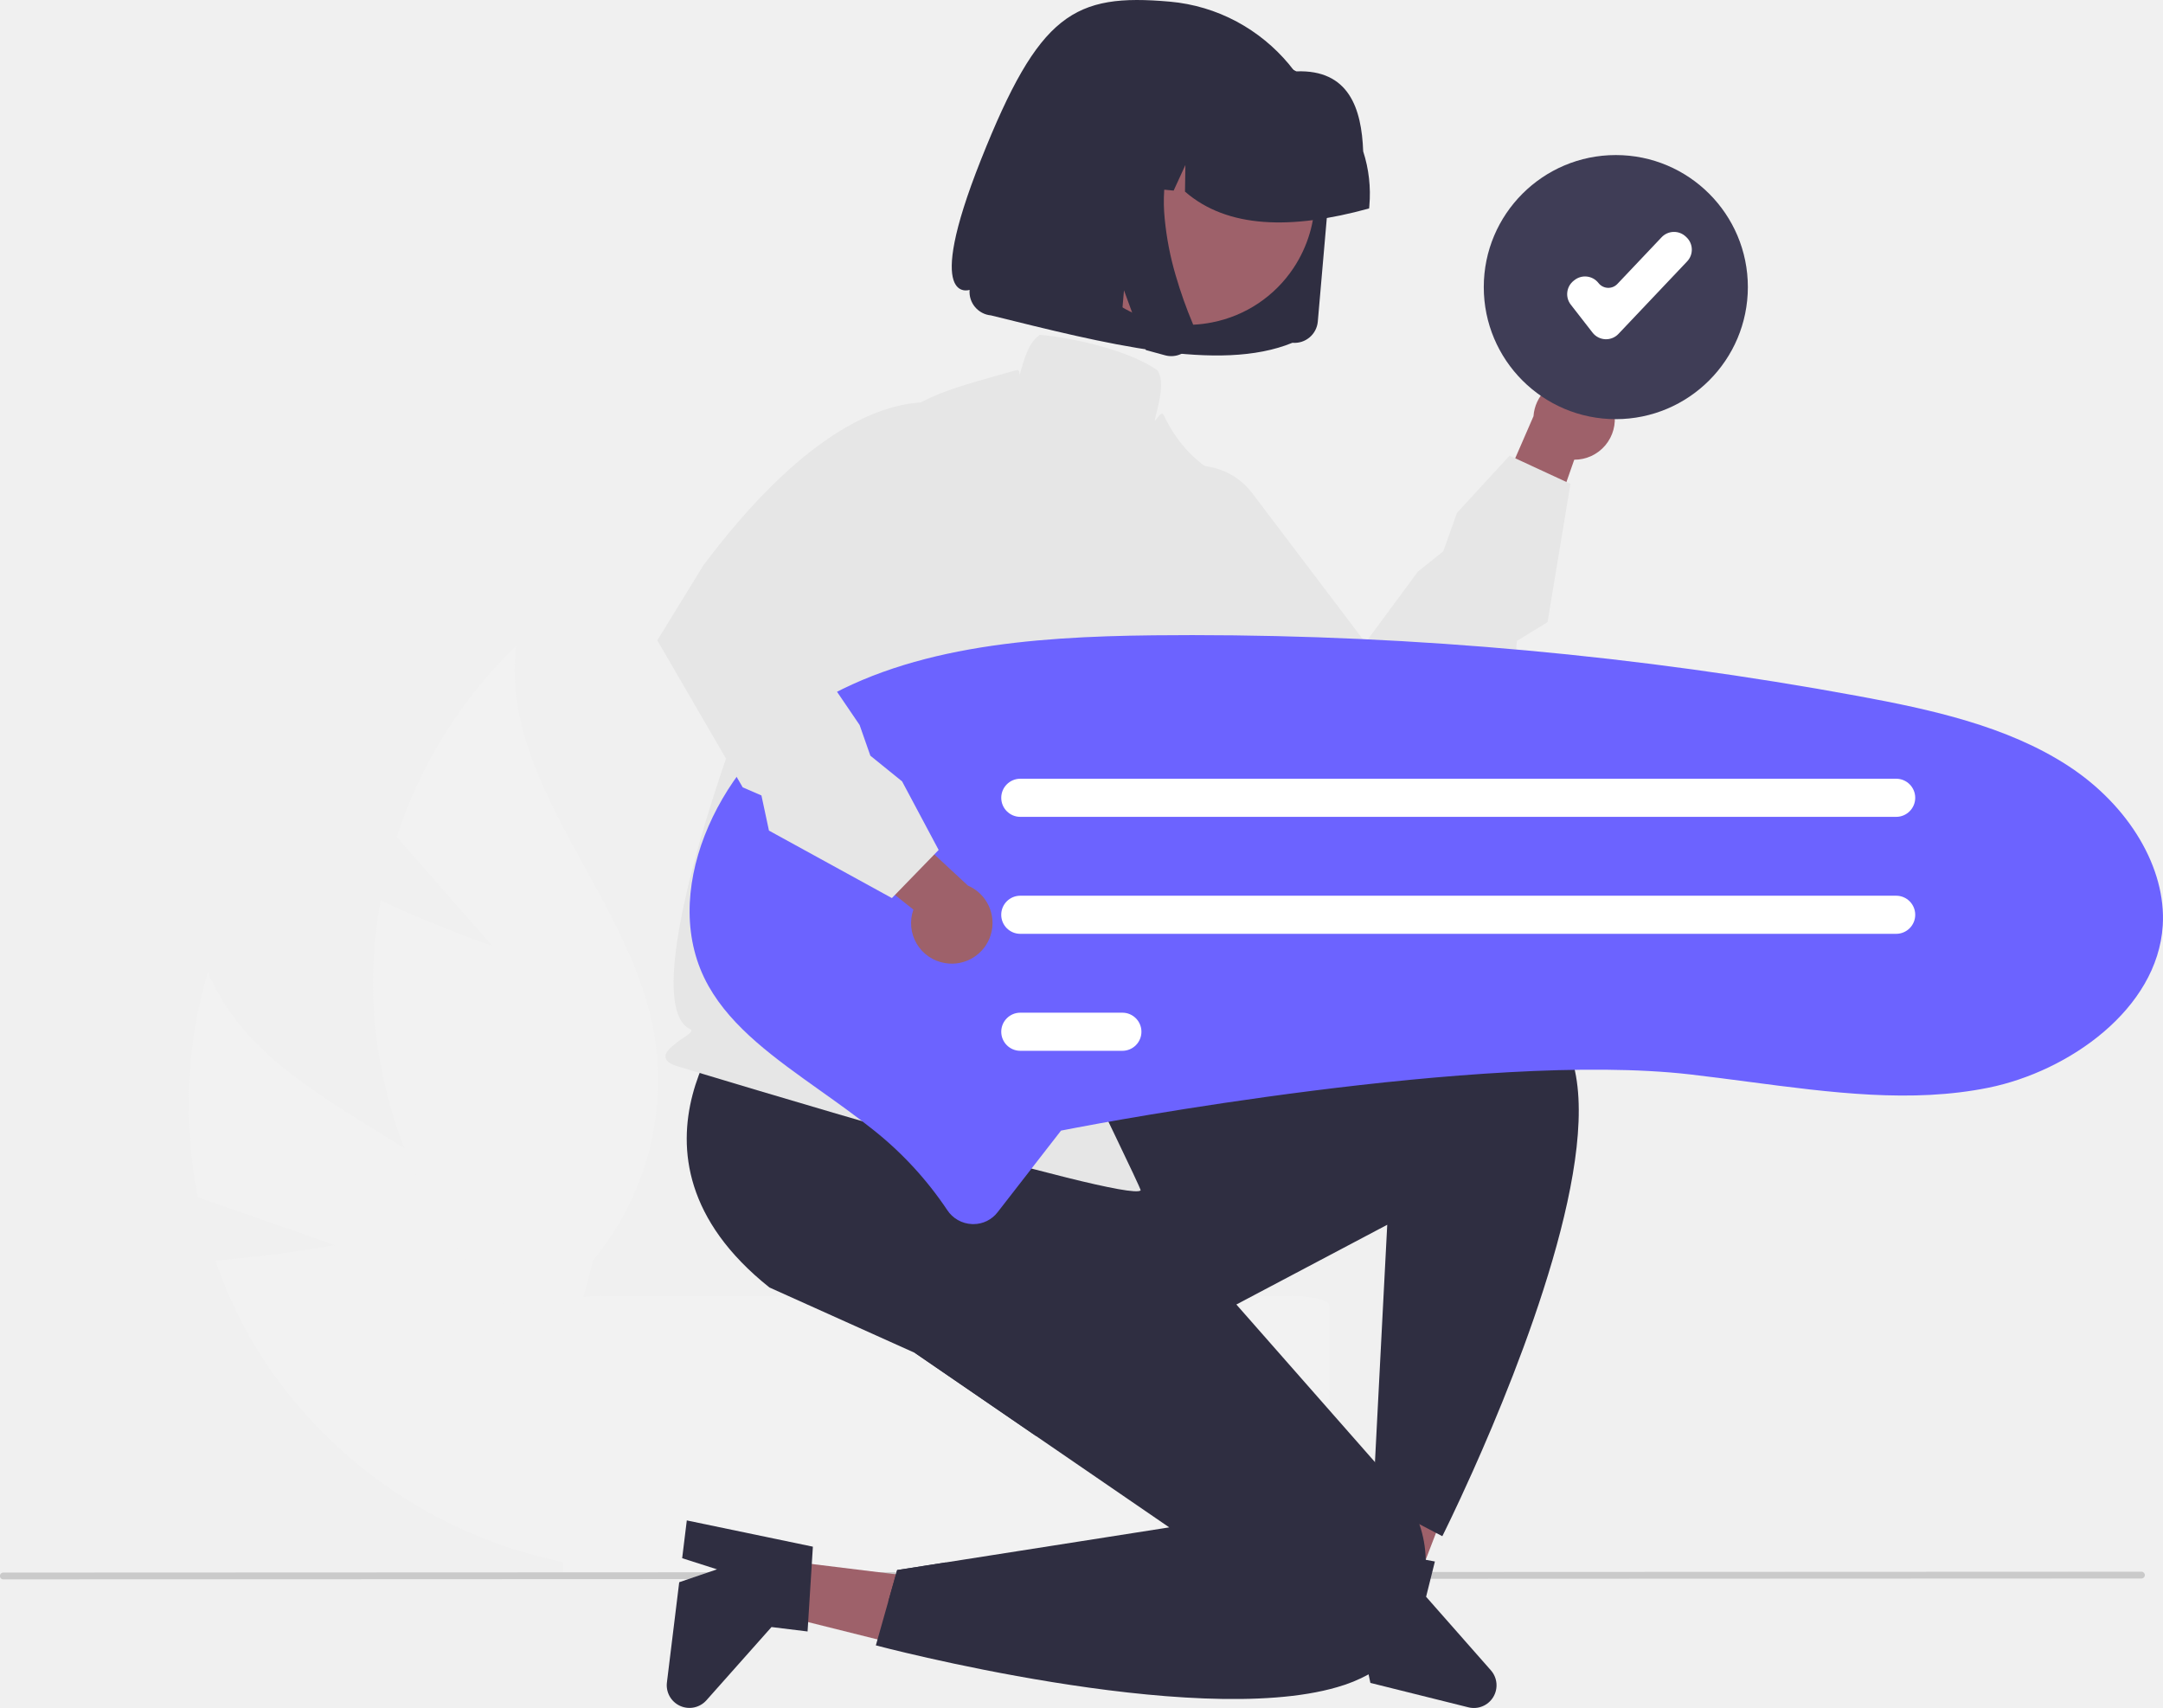
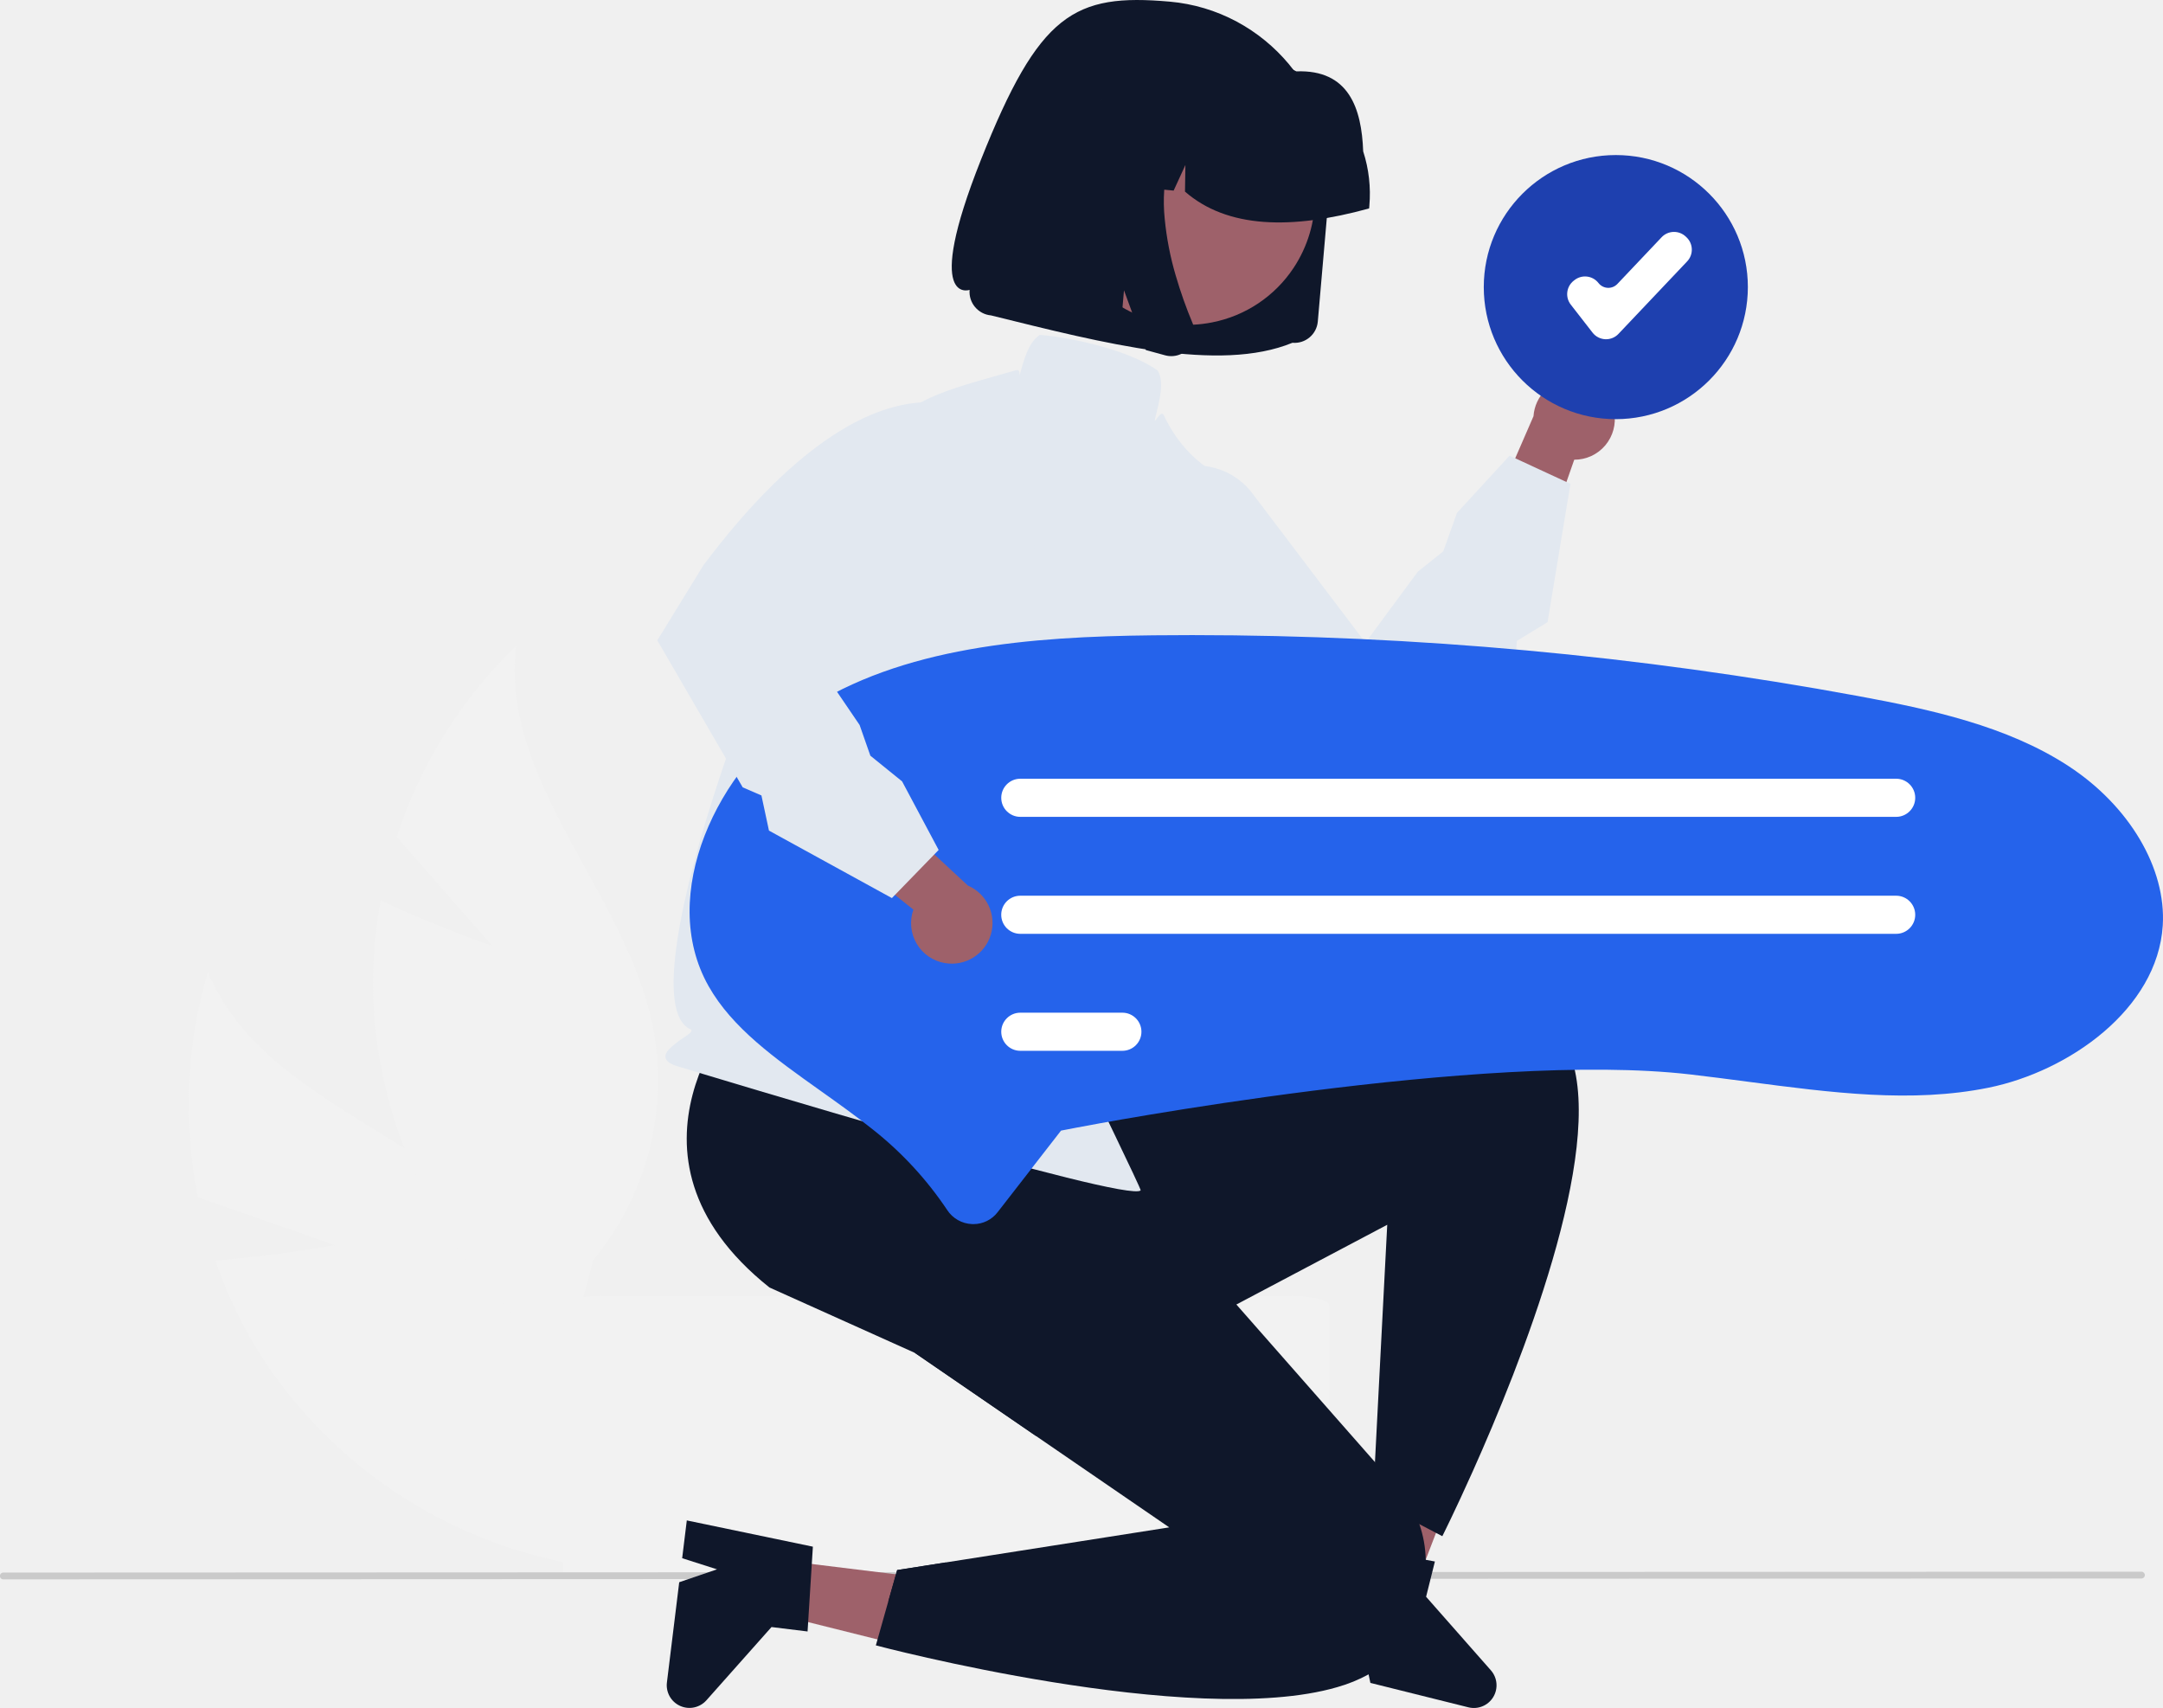
<svg xmlns="http://www.w3.org/2000/svg" data-name="Layer 1" width="757.448" height="598.078" viewBox="0 0 757.448 598.078">
  <path d="M338.61,586.941l-48-16.77a164.052,164.052,0,0,1,3.452-78.858c18.209,43.839,75.004,56.096,106.538,91.579a98.678,98.678,0,0,1,22.866,82.418l9.191,34.87a165.354,165.354,0,0,1-118.311-71.911,159.724,159.724,0,0,1-17.682-35.957C317.384,590.842,338.61,586.941,338.61,586.941Z" transform="translate(-221.2762 -150.9609)" fill="#f2f2f2" />
  <path d="M393.718,482.241l-33.52-38.232a164.053,164.053,0,0,1,41.835-66.936c-5.738,47.123,37.659,85.756,47.633,132.167a98.678,98.678,0,0,1-20.681,82.994L419.814,627.11A165.354,165.354,0,0,1,352.25,506.264a159.724,159.724,0,0,1,2.316-40.003C373.323,475.185,393.718,482.241,393.718,482.241Z" transform="translate(-221.2762 -150.9609)" fill="#f2f2f2" />
  <path d="M673.779,604.792H431.42c-7.121,0-12.912,1.434-12.912,3.205v94.795H686.724V607.997C686.724,606.225,680.934,604.792,673.779,604.792Z" transform="translate(-221.2762 -150.9609)" fill="#f2f2f2" />
  <path d="M971.217,703.693l-748.75.307a1.191,1.191,0,1,1,0-2.381l748.75-.307a1.191,1.191,0,0,1,0,2.381Z" transform="translate(-221.2762 -150.9609)" fill="#cacaca" />
  <polygon points="271.281 546.06 269.016 564.511 339.105 582.027 342.448 554.795 271.281 546.06" fill="#9e616a" />
-   <path d="M505.933,692.551l-1.859,29.693-12.629-1.55-22.795,25.649a7.948,7.948,0,0,1-13.83-6.248l4.307-35.094,13.235-4.516-12.202-3.895,1.624-13.232Z" transform="translate(-221.2762 -150.9609)" fill="#2f2e41" />
+   <path d="M505.933,692.551l-1.859,29.693-12.629-1.55-22.795,25.649a7.948,7.948,0,0,1-13.83-6.248l4.307-35.094,13.235-4.516-12.202-3.895,1.624-13.232Z" transform="translate(-221.2762 -150.9609)" fill="#0F172A" />
  <polygon points="476.038 555.143 494.076 559.638 519.999 492.205 493.377 485.57 476.038 555.143" fill="#9e616a" />
-   <path d="M743.354,735.842l-22.68-25.75,3.08-12.35-3.21-.6h-.02l-20.04-3.74-5.98-1.12-14.5,42.7,12.94,3.23,5.35-11.64,2.24,10.69.63,2.99,34.31,8.55a7.943,7.943,0,0,0,7.88-12.96Z" transform="translate(-221.2762 -150.9609)" fill="#2f2e41" />
-   <path d="M545.964,699.092l6.54-1.03c-7.02,7.31-13.76,12.14-20.16,13.64l3.1-10.96Z" transform="translate(-221.2762 -150.9609)" fill="#2f2e41" />
-   <path d="M737.004,666.182c-6.19,13.84-10.65,22.7-10.65,22.7l-2.21-1.16-5.82-3.05-13.86-7.27-2.38-1.25.68-13.22,3.02-58.46,1.28-24.64-52.83,27.92-62.51,33.04q-3.84,6.69-7.63,13.02l-42.47-29.13,43.1-62.89,25.12-11.74-5.42-1.05a39.775,39.775,0,0,1,4.68-5.59l1.9-1.07s119.53-65.84,153.92-32.08a27.353,27.353,0,0,1,6.5,10.71C783.214,554.832,753.764,628.742,737.004,666.182Z" transform="translate(-221.2762 -150.9609)" fill="#2f2e41" />
-   <path d="M710.704,728.112a27.8,27.8,0,0,1-10.17,9.15,52.373,52.373,0,0,1-10.96,4.47c-50.68,14.81-161.59-14.62-161.59-14.62l4.36-15.41,3.1-10.96,10.52-1.65,6.54-1.03,78.22-12.27-21.55-14.78-25.08-17.2-42.47-29.13-50.9-22.89c-59-47-9.6-99.7-9.6-99.7l33.02-23.4,10.72-7.6,65.86,33.7,19.12,45.26,5.88,13.91,38.51,43.79,48.53,55.18.38.43a34.823,34.823,0,0,1,3.95,3.5c.45.44.92.93,1.4,1.46a46.907,46.907,0,0,1,9.83,16.35,40.85,40.85,0,0,1,2.22,12.42.045.045,0,0,1,0,.05C720.764,705.952,718.234,716.342,710.704,728.112Z" transform="translate(-221.2762 -150.9609)" fill="#2f2e41" />
-   <path d="M458.549,524.335c-2.626-.793-3.963-1.759-4.207-3.037-.358-1.877,1.752-3.55,4.196-5.489,1.704-1.351,6.2-3.702,4.556-4.425-24.918-10.971,35.662-166.73,53.24-184.429,3.572-3.596,3.146-10.897,7.906-17.392,13.002-17.739,24.41-20.953,47.136-27.354q2.767-.78,5.766-1.633c2.587-.738-.14,6.61,1.208,1.683,1.499-5.475,3.048-11.137,6.769-13.845l.242-.177.299.019c6.886.456,29.37,4.23,40.902,12.372l.159.114.093.171c2.126,3.965.622,9.949-.832,15.734-1.195,4.75,1.678-2.765,2.821-.324,8.74,18.661,23.767,22.886,23.919,22.929l.747.202-.149.758c3.928,20.368-23.015,83.47-28.84,125.962-5.918,43.17,27.817,91.79-21.757,83.617.114.375,18.296,37.703,18,38C616.216,572.306,468.448,527.324,458.549,524.335Zm150.964,53.191Z" transform="translate(-221.2762 -150.9609)" fill="#e6e6e6" />
+   <path d="M743.354,735.842l-22.68-25.75,3.08-12.35-3.21-.6h-.02l-20.04-3.74-5.98-1.12-14.5,42.7,12.94,3.23,5.35-11.64,2.24,10.69.63,2.99,34.31,8.55a7.943,7.943,0,0,0,7.88-12.96Z" transform="translate(-221.2762 -150.9609)" fill="#0F172A" />
+   <path d="M545.964,699.092l6.54-1.03c-7.02,7.31-13.76,12.14-20.16,13.64l3.1-10.96Z" transform="translate(-221.2762 -150.9609)" fill="#0F172A" />
+   <path d="M737.004,666.182c-6.19,13.84-10.65,22.7-10.65,22.7l-2.21-1.16-5.82-3.05-13.86-7.27-2.38-1.25.68-13.22,3.02-58.46,1.28-24.64-52.83,27.92-62.51,33.04q-3.84,6.69-7.63,13.02l-42.47-29.13,43.1-62.89,25.12-11.74-5.42-1.05a39.775,39.775,0,0,1,4.68-5.59l1.9-1.07s119.53-65.84,153.92-32.08a27.353,27.353,0,0,1,6.5,10.71C783.214,554.832,753.764,628.742,737.004,666.182Z" transform="translate(-221.2762 -150.9609)" fill="#0F172A" />
+   <path d="M710.704,728.112a27.8,27.8,0,0,1-10.17,9.15,52.373,52.373,0,0,1-10.96,4.47c-50.68,14.81-161.59-14.62-161.59-14.62l4.36-15.41,3.1-10.96,10.52-1.65,6.54-1.03,78.22-12.27-21.55-14.78-25.08-17.2-42.47-29.13-50.9-22.89c-59-47-9.6-99.7-9.6-99.7l33.02-23.4,10.72-7.6,65.86,33.7,19.12,45.26,5.88,13.91,38.51,43.79,48.53,55.18.38.43a34.823,34.823,0,0,1,3.95,3.5c.45.44.92.93,1.4,1.46a46.907,46.907,0,0,1,9.83,16.35,40.85,40.85,0,0,1,2.22,12.42.045.045,0,0,1,0,.05C720.764,705.952,718.234,716.342,710.704,728.112Z" transform="translate(-221.2762 -150.9609)" fill="#0F172A" />
+   <path d="M458.549,524.335c-2.626-.793-3.963-1.759-4.207-3.037-.358-1.877,1.752-3.55,4.196-5.489,1.704-1.351,6.2-3.702,4.556-4.425-24.918-10.971,35.662-166.73,53.24-184.429,3.572-3.596,3.146-10.897,7.906-17.392,13.002-17.739,24.41-20.953,47.136-27.354q2.767-.78,5.766-1.633c2.587-.738-.14,6.61,1.208,1.683,1.499-5.475,3.048-11.137,6.769-13.845l.242-.177.299.019c6.886.456,29.37,4.23,40.902,12.372l.159.114.093.171c2.126,3.965.622,9.949-.832,15.734-1.195,4.75,1.678-2.765,2.821-.324,8.74,18.661,23.767,22.886,23.919,22.929l.747.202-.149.758c3.928,20.368-23.015,83.47-28.84,125.962-5.918,43.17,27.817,91.79-21.757,83.617.114.375,18.296,37.703,18,38C616.216,572.306,468.448,527.324,458.549,524.335Zm150.964,53.191Z" transform="translate(-221.2762 -150.9609)" fill="#E2E8F0" />
  <path d="M786.548,295.317a14.173,14.173,0,0,1-14,16.623l-16.645,47.537L740.043,338.657l18.238-41.95a14.25,14.25,0,0,1,28.267-1.39Z" transform="translate(-221.2762 -150.9609)" fill="#9e616a" />
-   <path d="M713.297,427.789l-30.17-6.524c-54.418-17.231-73.077-38.496-79.161-53.305-6.491-15.801-.576-27.365-.32-27.849l.155-.208L623.318,320.909a24.408,24.408,0,0,1,36.48,2.756L699.431,375.997l18.353-24.864,8.902-7.123,4.802-13.46,18.416-20.034,21.321,9.866L763.197,368.826l-10.741,6.568-.506,7.132-.177.208Z" transform="translate(-221.2762 -150.9609)" fill="#e6e6e6" />
-   <path d="M562.138,579.6c-.149,0-.298-.003-.448-.009a10.89,10.89,0,0,1-8.757-4.981,123.025,123.025,0,0,0-25.899-28.055c-6.078-4.858-12.43-9.375-18.572-13.744-15.846-11.267-30.768-21.878-39.052-36.54-18.061-31.972,3.208-76.504,33.593-96.475,34.081-22.399,78.908-25.912,122.274-26.373q6.76-.071,13.529-.071h0a1289.894,1289.894,0,0,1,232.952,21.3c25.553,4.714,52.3,10.49,73.794,24.505,21.366,13.933,34.353,35.873,33.086,55.898-1.85,29.233-32.839,51.076-61.057,56.786-26.896,5.439-54.837,1.763-84.417-2.129-6.53-.859-13.282-1.747-19.959-2.519-72.566-8.388-208.886,17.465-214.653,18.57l-5.722,1.095-22.201,28.569A10.654,10.654,0,0,1,562.138,579.6Z" transform="translate(-221.2762 -150.9609)" fill="#6c63ff" />
+   <path d="M713.297,427.789l-30.17-6.524c-54.418-17.231-73.077-38.496-79.161-53.305-6.491-15.801-.576-27.365-.32-27.849l.155-.208L623.318,320.909a24.408,24.408,0,0,1,36.48,2.756L699.431,375.997l18.353-24.864,8.902-7.123,4.802-13.46,18.416-20.034,21.321,9.866L763.197,368.826l-10.741,6.568-.506,7.132-.177.208Z" transform="translate(-221.2762 -150.9609)" fill="#E2E8F0" />
+   <path d="M562.138,579.6c-.149,0-.298-.003-.448-.009a10.89,10.89,0,0,1-8.757-4.981,123.025,123.025,0,0,0-25.899-28.055c-6.078-4.858-12.43-9.375-18.572-13.744-15.846-11.267-30.768-21.878-39.052-36.54-18.061-31.972,3.208-76.504,33.593-96.475,34.081-22.399,78.908-25.912,122.274-26.373q6.76-.071,13.529-.071h0a1289.894,1289.894,0,0,1,232.952,21.3c25.553,4.714,52.3,10.49,73.794,24.505,21.366,13.933,34.353,35.873,33.086,55.898-1.85,29.233-32.839,51.076-61.057,56.786-26.896,5.439-54.837,1.763-84.417-2.129-6.53-.859-13.282-1.747-19.959-2.519-72.566-8.388-208.886,17.465-214.653,18.57l-5.722,1.095-22.201,28.569A10.654,10.654,0,0,1,562.138,579.6Z" transform="translate(-221.2762 -150.9609)" fill="#2563EB" />
  <path d="M885.283,436.993h-306.712a6.673,6.673,0,0,1,0-13.347h306.712a6.673,6.673,0,0,1,0,13.347Z" transform="translate(-221.2762 -150.9609)" fill="#fff" />
  <path d="M885.283,477.955h-306.712a6.673,6.673,0,1,1-.014-13.347H885.283a6.673,6.673,0,0,1,0,13.347Z" transform="translate(-221.2762 -150.9609)" fill="#fff" />
  <path d="M614.313,518.916H578.571a6.673,6.673,0,0,1,0-13.347h35.743a6.673,6.673,0,0,1,0,13.347Z" transform="translate(-221.2762 -150.9609)" fill="#fff" />
  <circle cx="565.834" cy="100.534" r="45.682" fill="#fff" />
-   <path d="M787.11,297.736a46.24,46.24,0,1,1,46.24-46.24A46.293,46.293,0,0,1,787.11,297.736Z" transform="translate(-221.2762 -150.9609)" fill="#3f3d56" />
+   <path d="M787.11,297.736a46.24,46.24,0,1,1,46.24-46.24A46.293,46.293,0,0,1,787.11,297.736Z" transform="translate(-221.2762 -150.9609)" fill="#1E40AF" />
  <path d="M783.69,269.753c-.097,0-.195-.003-.292-.008a5.974,5.974,0,0,1-4.428-2.301l-7.634-9.815a5.976,5.976,0,0,1,1.048-8.388l.275-.214a5.976,5.976,0,0,1,8.39,1.048,4.359,4.359,0,0,0,6.602.321l15.501-16.364a5.985,5.985,0,0,1,8.451-.23l.254.242a5.976,5.976,0,0,1,.228,8.45l-24.055,25.391A5.97,5.97,0,0,1,783.69,269.753Z" transform="translate(-221.2762 -150.9609)" fill="#fff" />
  <path d="M552.176,488.196a14.173,14.173,0,0,1-11.046-18.716l-39.337-31.454,24.899-8.067,33.538,31.106a14.25,14.25,0,0,1-8.054,27.131Z" transform="translate(-221.2762 -150.9609)" fill="#9e616a" />
-   <path d="M451.455,375.193l16.151-26.305c34.288-45.636,60.534-56.196,76.522-57.029,17.059-.89,26.011,8.523,26.382,8.925l.145.215,11.455,24.708a24.408,24.408,0,0,1-14.687,33.506l-62.507,20.057,17.379,25.554,3.771,10.759,11.109,8.99,12.801,24.013-16.373,16.849L490.555,441.809l-2.638-12.311-6.561-2.841-.138-.236Z" transform="translate(-221.2762 -150.9609)" fill="#e6e6e6" />
-   <path id="b7175576-f1ba-43ba-8f76-518314c256be-219" data-name="Path 9" d="M673.859,270.987l.041.004a8.177,8.177,0,0,0,8.85-7.443l3.955-45.459a60.98,60.98,0,0,0-2.73-24.126,61.964,61.964,0,0,0-29.598-35.425,61.016,61.016,0,0,0-23.438-6.998c-33.567-2.973-45.779,4.094-66.162,55.394s-3.961,45.528-3.961,45.528a8.19,8.19,0,0,0,.368,3.246,8.324,8.324,0,0,0,3.988,4.759,8.217,8.217,0,0,0,3.134.935c39.725,9.818,79.812,20.163,105.56,9.587Z" transform="translate(-221.2762 -150.9609)" fill="#2f2e41" />
+   <path d="M451.455,375.193l16.151-26.305c34.288-45.636,60.534-56.196,76.522-57.029,17.059-.89,26.011,8.523,26.382,8.925l.145.215,11.455,24.708a24.408,24.408,0,0,1-14.687,33.506l-62.507,20.057,17.379,25.554,3.771,10.759,11.109,8.99,12.801,24.013-16.373,16.849L490.555,441.809l-2.638-12.311-6.561-2.841-.138-.236Z" transform="translate(-221.2762 -150.9609)" fill="#E2E8F0" />
+   <path id="b7175576-f1ba-43ba-8f76-518314c256be-219" data-name="Path 9" d="M673.859,270.987l.041.004a8.177,8.177,0,0,0,8.85-7.443l3.955-45.459a60.98,60.98,0,0,0-2.73-24.126,61.964,61.964,0,0,0-29.598-35.425,61.016,61.016,0,0,0-23.438-6.998c-33.567-2.973-45.779,4.094-66.162,55.394s-3.961,45.528-3.961,45.528a8.19,8.19,0,0,0,.368,3.246,8.324,8.324,0,0,0,3.988,4.759,8.217,8.217,0,0,0,3.134.935c39.725,9.818,79.812,20.163,105.56,9.587Z" transform="translate(-221.2762 -150.9609)" fill="#0F172A" />
  <path id="a02f472c-6a06-41c7-9b05-293ddf5937fe-220" data-name="Ellipse 1" d="M599.537,194.796a44.98,44.98,0,0,0,46.2,69.056,44.456,44.456,0,0,0,28.497-19.025,44.98,44.98,0,0,0-46.166-69.036A44.456,44.456,0,0,0,599.536,194.798Z" transform="translate(-221.2762 -150.9609)" fill="#9e616a" />
-   <path id="adbc6b4a-ced6-4270-bb29-8c8f4fd87f84-221" data-name="Path 10" d="M700.801,223.043a48.239,48.239,0,0,0-2.159-19.081c-.552-15.076-5.018-28.706-23.406-28.01a48.261,48.261,0,0,0-18.413-5.517l-9.095-.837q-.153-.014-.307-.027a48.157,48.157,0,0,0-52.123,43.834l-.079.911,19.241,1.752,8.158-17.765-.286,18.485,9.938.909,4.114-8.963-.142,9.32c14.832,12.889,37.196,13.421,64.471,5.9Z" transform="translate(-221.2762 -150.9609)" fill="#2f2e41" />
-   <path id="e837c95d-b162-450d-9836-a61223397ab5-222" data-name="Path 13" d="M639.58,266.561a8.046,8.046,0,0,1-.721,4.371,8.229,8.229,0,0,1-1.25,1.925,8.323,8.323,0,0,1-1.456,1.315,8.163,8.163,0,0,1-5.451,1.461q-.181-.017-.361-.042t-.359-.057q-.181-.031-.36-.072t-.358-.089l-6.724-1.836-7.66-20.921-1.602,18.413-30.573-8.294,6.798-78.139,52.048,4.78-1.417,1.383a35.949,35.949,0,0,0-9.642,16.917,58.599,58.599,0,0,0-1.353,19.89,105.673,105.673,0,0,0,3.857,19.876,155.743,155.743,0,0,0,5.992,16.901A8.217,8.217,0,0,1,639.58,266.561Z" transform="translate(-221.2762 -150.9609)" fill="#2f2e41" />
+   <path id="adbc6b4a-ced6-4270-bb29-8c8f4fd87f84-221" data-name="Path 10" d="M700.801,223.043a48.239,48.239,0,0,0-2.159-19.081c-.552-15.076-5.018-28.706-23.406-28.01a48.261,48.261,0,0,0-18.413-5.517l-9.095-.837q-.153-.014-.307-.027a48.157,48.157,0,0,0-52.123,43.834l-.079.911,19.241,1.752,8.158-17.765-.286,18.485,9.938.909,4.114-8.963-.142,9.32c14.832,12.889,37.196,13.421,64.471,5.9Z" transform="translate(-221.2762 -150.9609)" fill="#0F172A" />
+   <path id="e837c95d-b162-450d-9836-a61223397ab5-222" data-name="Path 13" d="M639.58,266.561a8.046,8.046,0,0,1-.721,4.371,8.229,8.229,0,0,1-1.25,1.925,8.323,8.323,0,0,1-1.456,1.315,8.163,8.163,0,0,1-5.451,1.461q-.181-.017-.361-.042t-.359-.057q-.181-.031-.36-.072t-.358-.089l-6.724-1.836-7.66-20.921-1.602,18.413-30.573-8.294,6.798-78.139,52.048,4.78-1.417,1.383a35.949,35.949,0,0,0-9.642,16.917,58.599,58.599,0,0,0-1.353,19.89,105.673,105.673,0,0,0,3.857,19.876,155.743,155.743,0,0,0,5.992,16.901A8.217,8.217,0,0,1,639.58,266.561Z" transform="translate(-221.2762 -150.9609)" fill="#0F172A" />
</svg>
